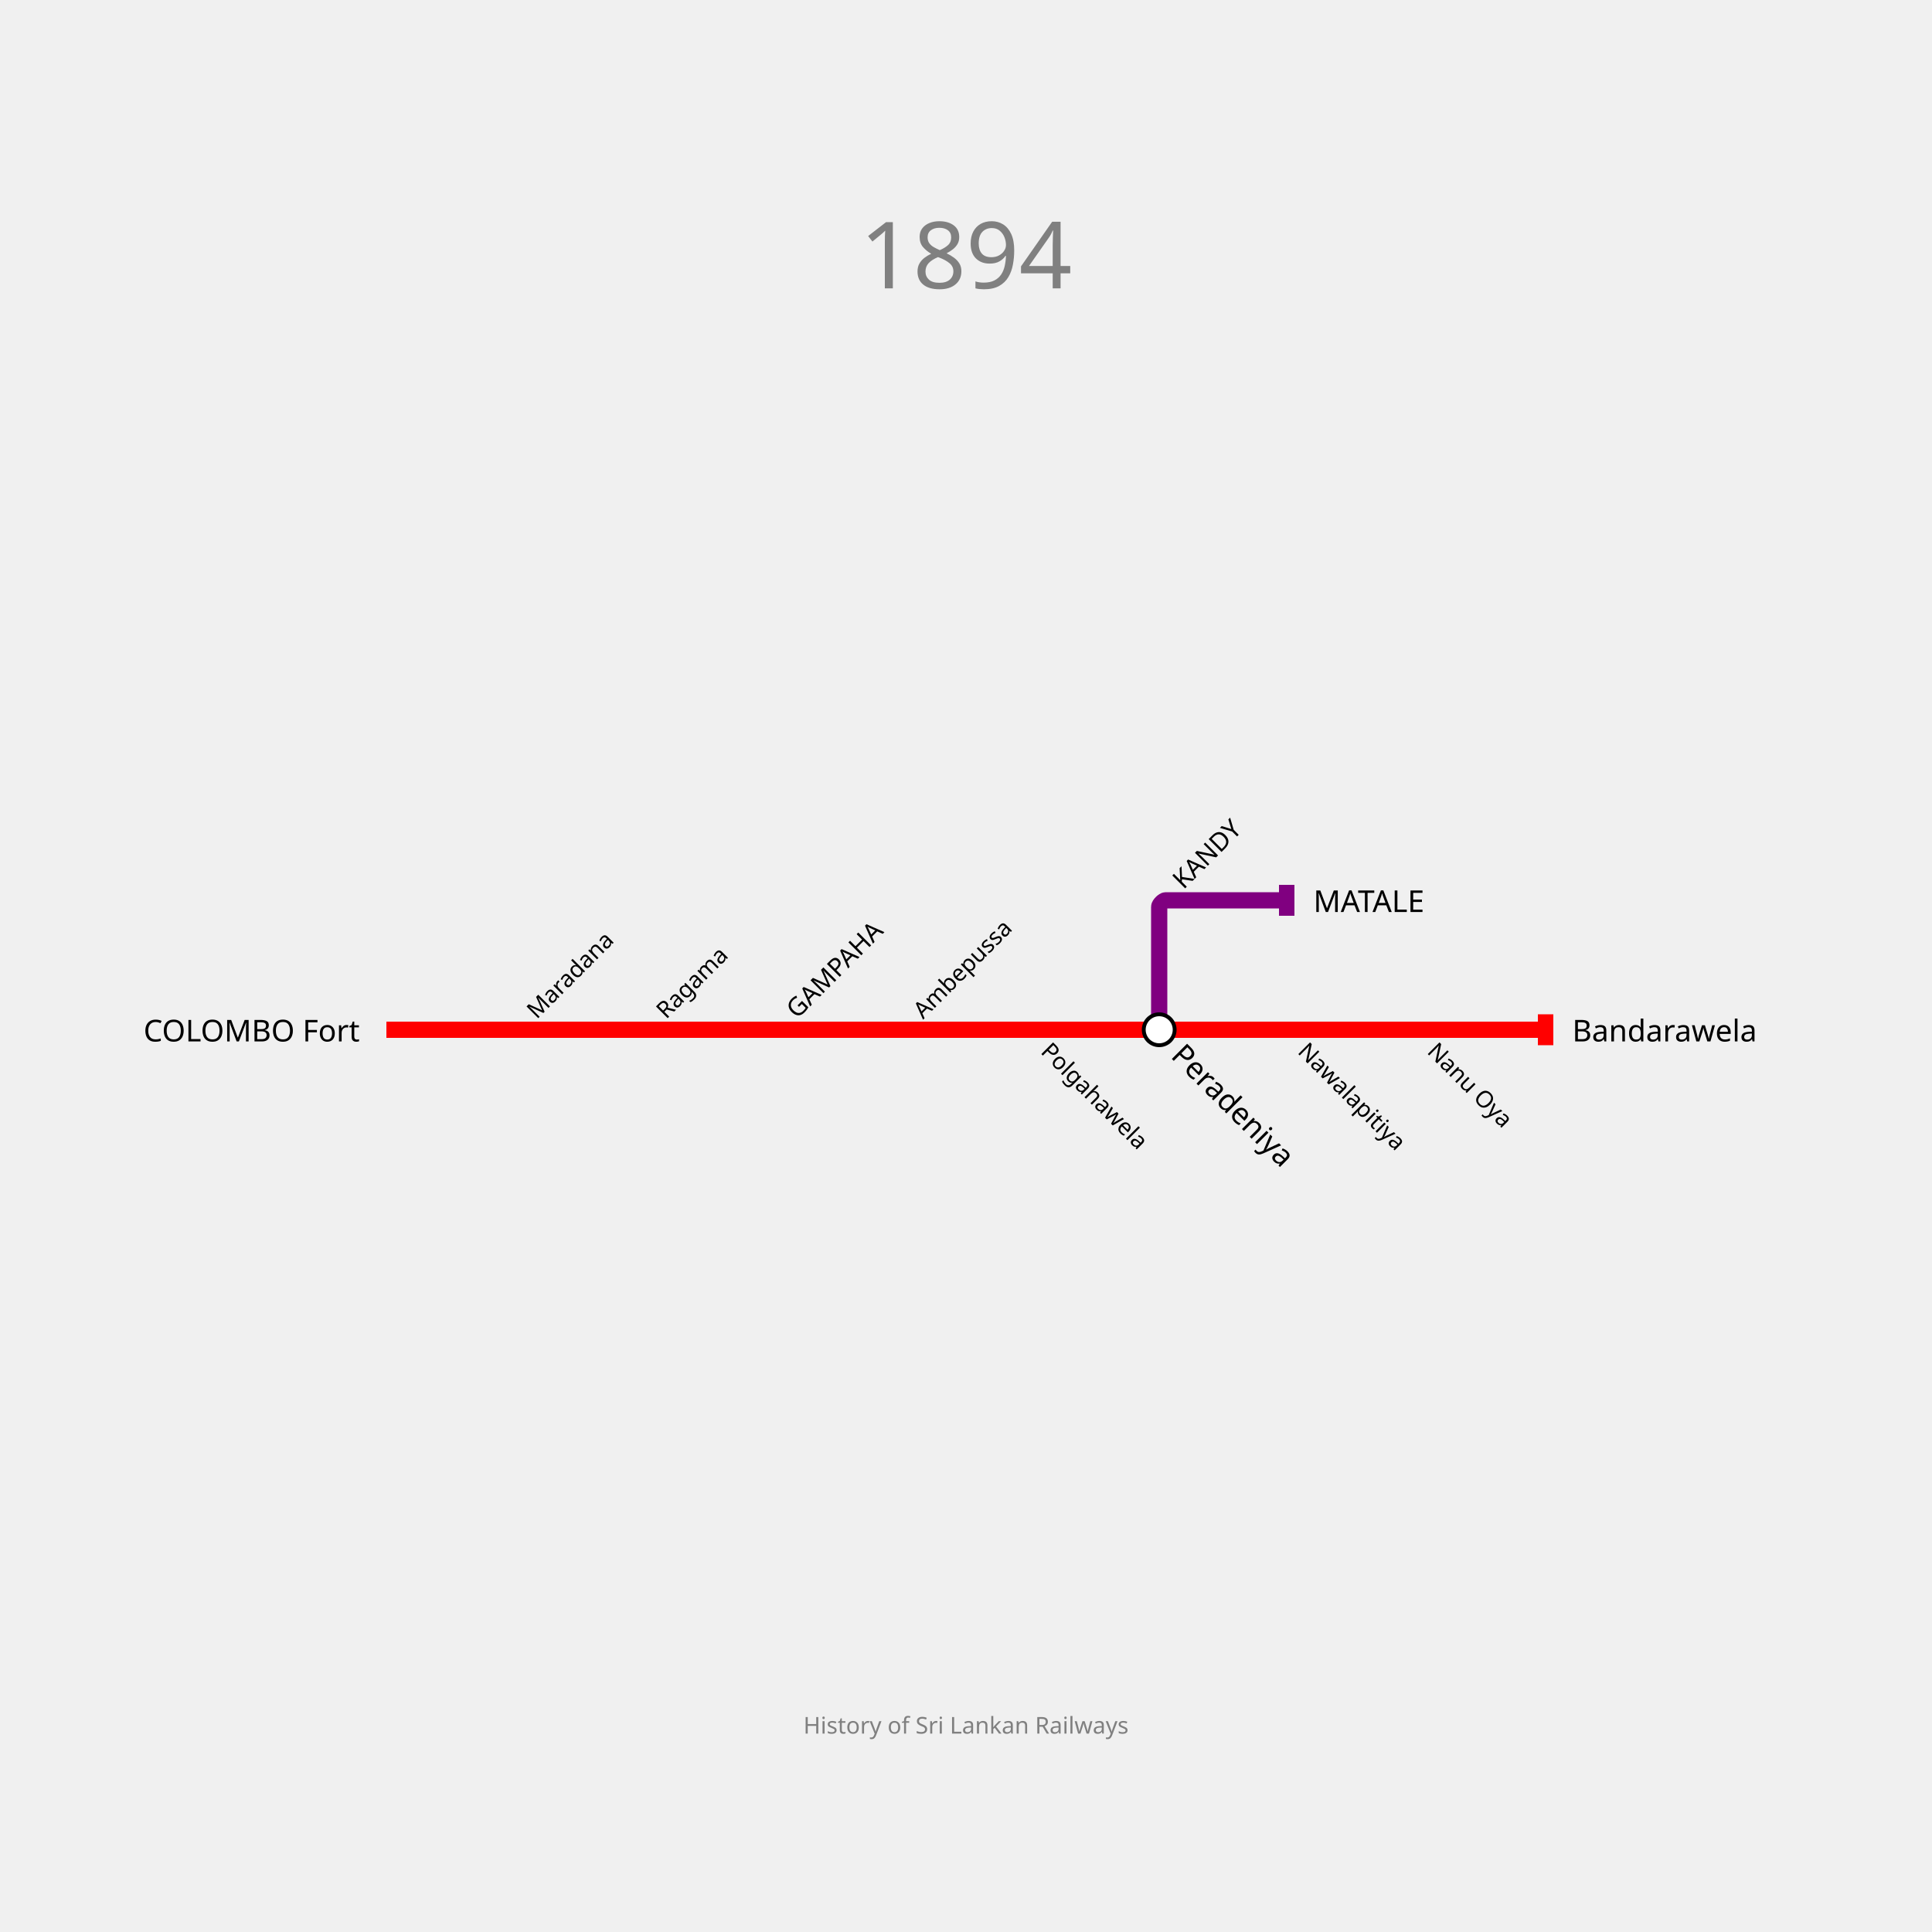
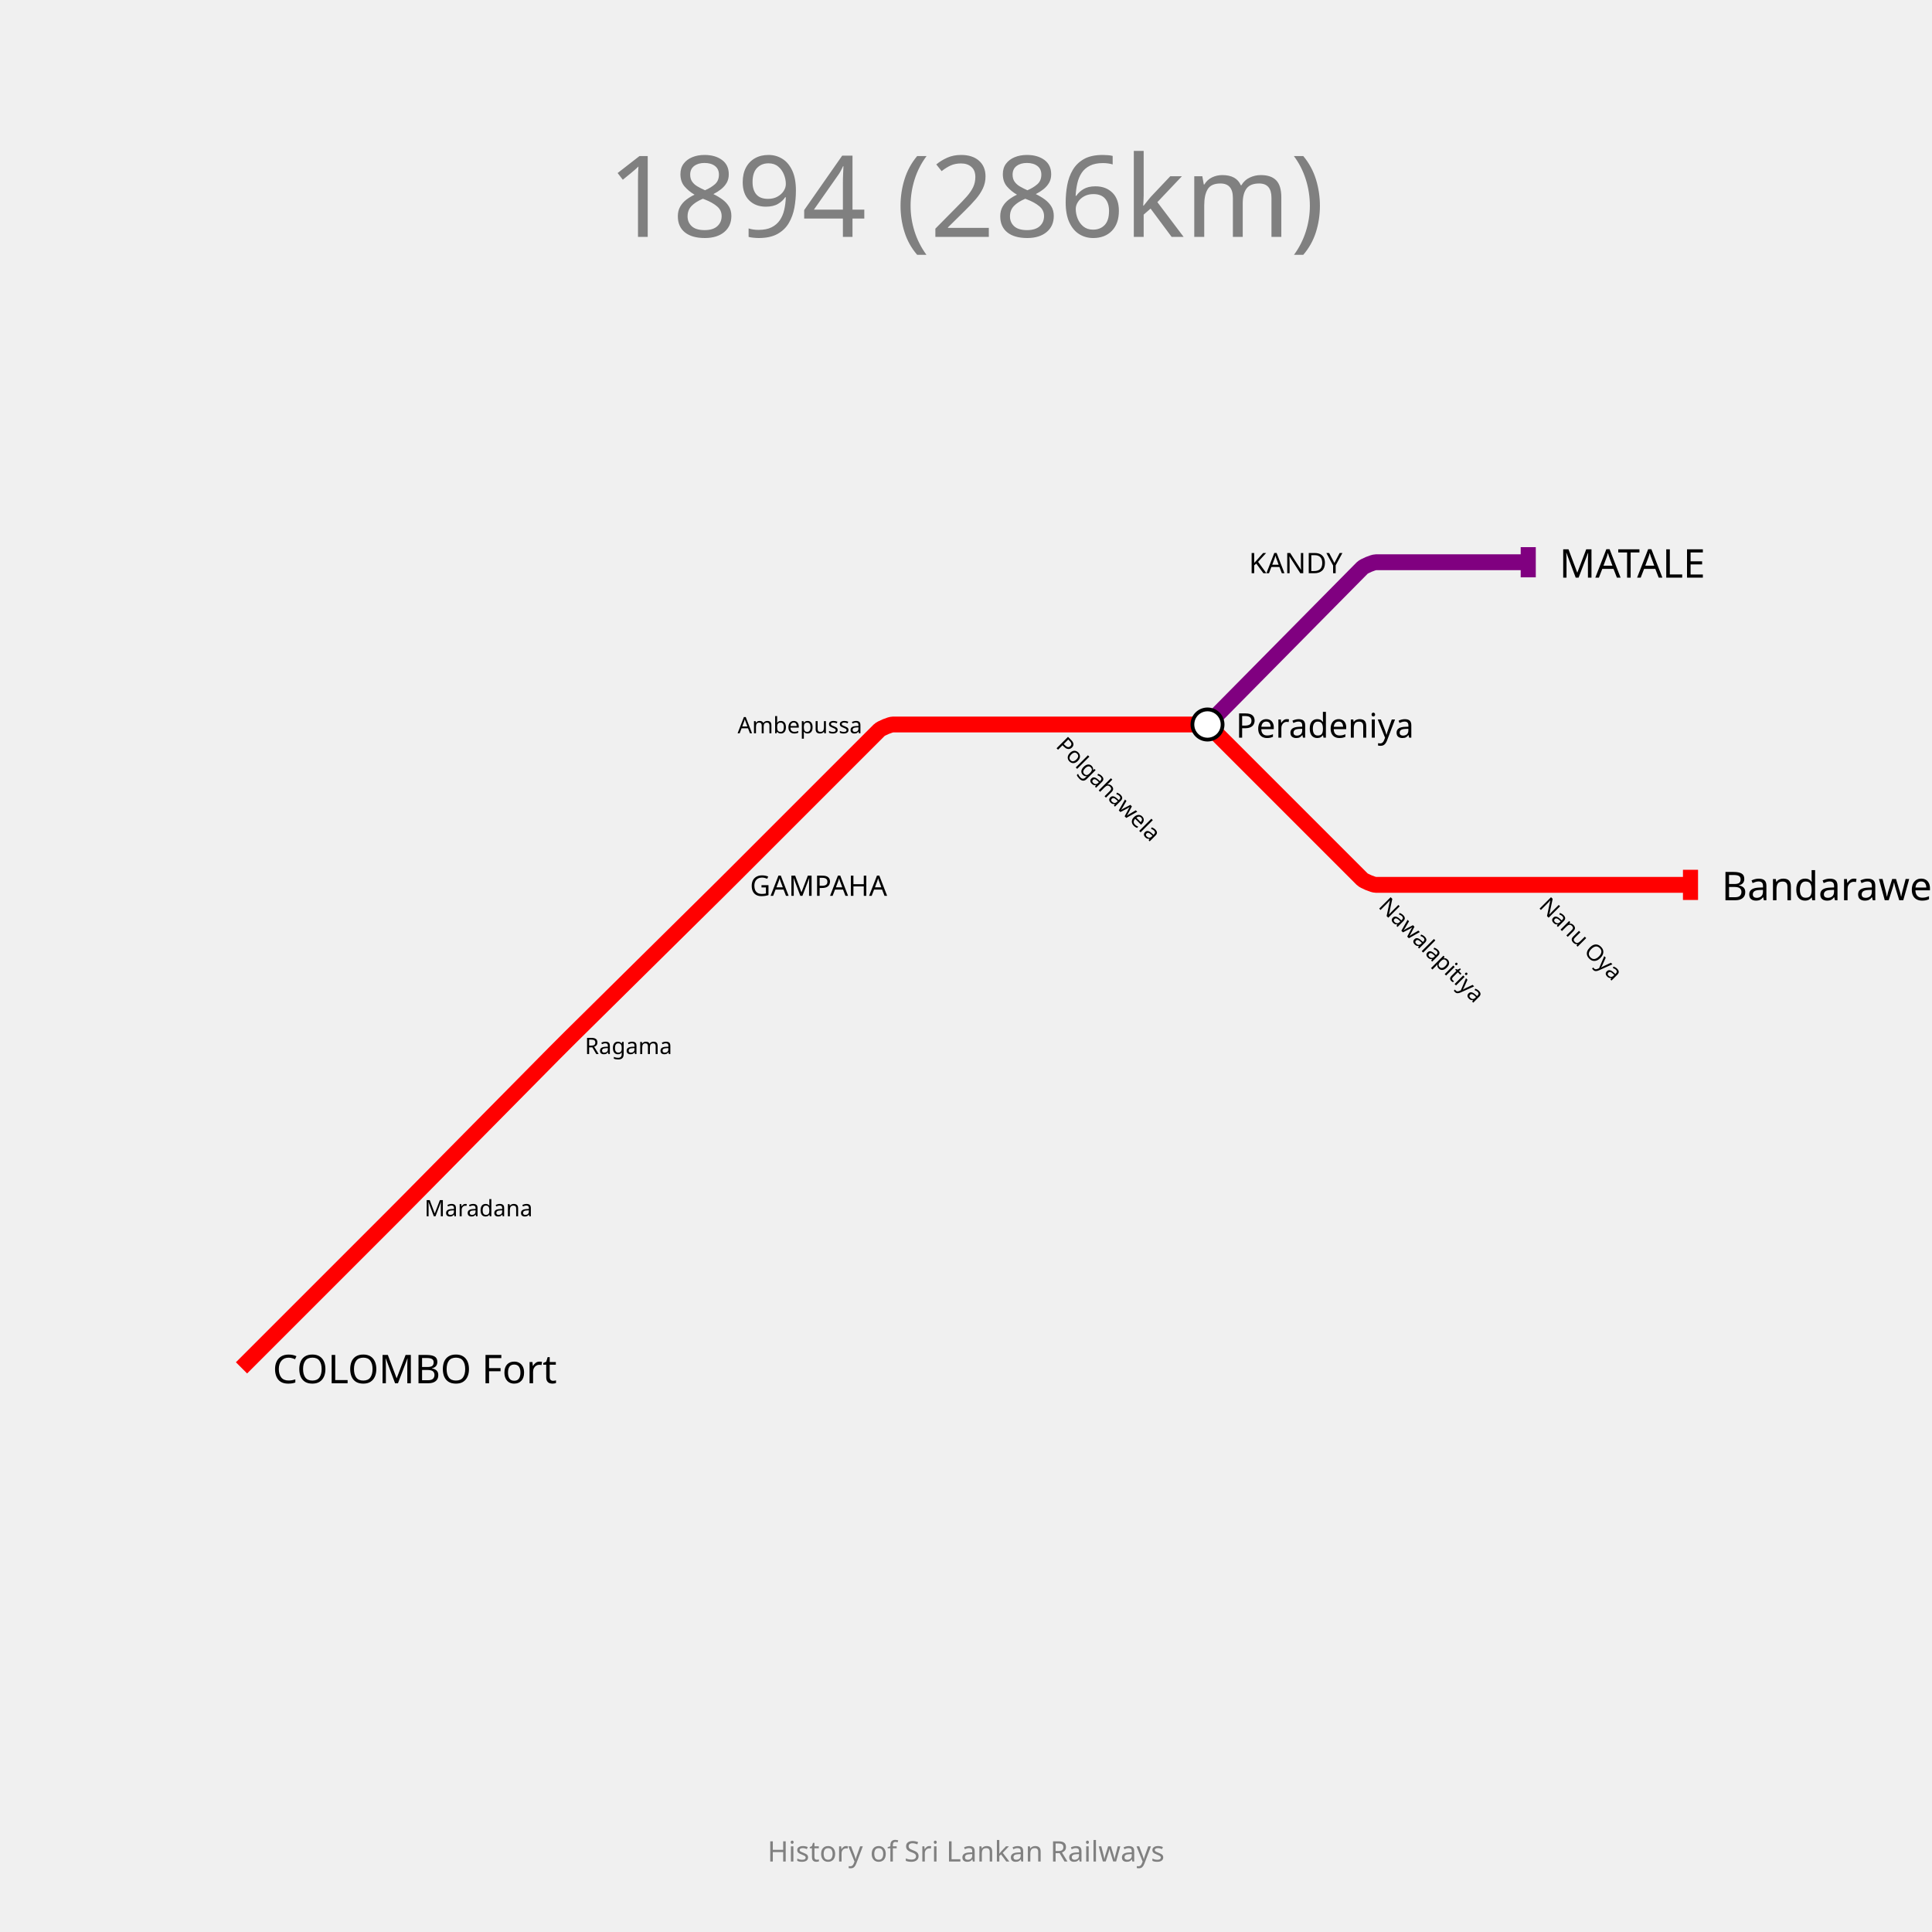
- <svg xmlns="http://www.w3.org/2000/svg" width="1000" height="1000" padding="200">
-   <text fill="gray" stroke="none" font-size="48" font-family="GIL_____" x="500.0" y="112.0" text-anchor="middle" dominant-baseline="hanging">1894</text>
-   <text fill="gray" stroke="none" font-size="12" font-family="GIL_____" x="500.0" y="888.0" text-anchor="middle" dominant-baseline="text-top">History of Sri Lankan Railways</text>
+ <svg xmlns="http://www.w3.org/2000/svg" width="1024" height="1024" padding="128">
+   <text fill="gray" stroke="none" font-size="60" font-family="GIL_____" x="512.0" y="79.0" text-anchor="middle" dominant-baseline="hanging">1894 (286km)</text>
+   <text fill="gray" stroke="none" font-size="15" font-family="GIL_____" x="512.0" y="975.0" text-anchor="middle" dominant-baseline="text-top">History of Sri Lankan Railways</text>
  <g>
-     <path fill="none" stroke-width="8.4" stroke-opacity="1" d="M 200.0,533.0 L 266.0,533.0 L 333.0,533.0 L 400.0,533.0 L 466.0,533.0 L 533.0,533.0 L 600.0,533.0 L 666.0,533.0 L 733.0,533.0 L 800.0,533.0" stroke="red" />
-     <rect stroke="none" fill-opacity="1" x="796" y="525" width="8" height="16" fill="red" />
+     <path fill="none" stroke-width="8.4" stroke-opacity="1" d="M 128.0,725.0 L 208.75,644.25 C 210.167,642.833 215.817,637.15 217.225,635.725 L 293.961,558.086 C 295.308,556.724 300.724,551.308 302.086,549.961 L 379.904,473.048 C 381.27,471.699 386.715,466.285 388.072,464.928 L 465.995,387.005 C 466.997,386.003 471.833,384.0 473.25,384.0 L 554.0,384.0 L 635.7,384.0 C 637.133,384.0 642.027,386.027 643.041,387.041 L 721.995,465.995 C 722.997,466.997 727.833,469.0 729.25,469.0 L 810.0,469.0 L 896.0,469.0" stroke="red" />
+     <rect stroke="none" fill-opacity="1" x="892" y="461" width="8" height="16" fill="red" />
  </g>
  <g>
-     <path fill="none" stroke-width="8.4" stroke-opacity="1" d="M 600.0,533.0 L 600.0,469.3 C 600.0,468.2 602.2,466.0 603.3,466.0 L 666.0,466.0" stroke="purple" />
-     <rect stroke="none" fill-opacity="1" x="662" y="458" width="8" height="16" fill="purple" />
+     <path fill="none" stroke-width="8.4" stroke-opacity="1" d="M 640.0,384.0 L 722.012,301.023 C 723.008,300.015 727.833,298.0 729.25,298.0 L 810.0,298.0" stroke="purple" />
+     <rect stroke="none" fill-opacity="1" x="806" y="290" width="8" height="16" fill="purple" />
  </g>
  <g>
-     <text fill="black" stroke="none" font-size="15.6" font-family="GIL_____" font-weight="100" text-anchor="end" dominant-baseline="central" x="186.2" y="533" transform="translate(200,533) rotate(0) translate(-200,-533)">COLOMBO Fort</text>
+     <text fill="black" stroke="none" font-size="21.0" font-family="GIL_____" font-weight="100" text-anchor="start" dominant-baseline="central" x="144.5" y="725" transform="translate(128,725) rotate(0) translate(-128,-725)">COLOMBO Fort</text>
  </g>
  <g>
-     <circle r="8" fill="white" stroke="black" stroke-width="2.0" cx="600" cy="533" />
-     <text fill="black" stroke="none" font-size="15.6" font-family="GIL_____" font-weight="100" text-anchor="start" dominant-baseline="central" x="613.8" y="533" transform="translate(600,533) rotate(-315) translate(-600,-533)">Peradeniya</text>
+     <text fill="black" stroke="none" font-size="21.0" font-family="GIL_____" font-weight="100" text-anchor="start" dominant-baseline="central" x="912.5" y="469" transform="translate(896,469) rotate(0) translate(-896,-469)">Bandarawela</text>
  </g>
  <g>
-     <text fill="black" stroke="none" font-size="15.6" font-family="GIL_____" font-weight="100" text-anchor="start" dominant-baseline="central" x="813.8" y="533" transform="translate(800,533) rotate(0) translate(-800,-533)">Bandarawela</text>
+     <text fill="black" stroke="none" font-size="21.0" font-family="GIL_____" font-weight="100" text-anchor="start" dominant-baseline="central" x="826.5" y="298" transform="translate(810,298) rotate(0) translate(-810,-298)">MATALE</text>
  </g>
  <g>
-     <text fill="black" stroke="none" font-size="15.6" font-family="GIL_____" font-weight="100" text-anchor="start" dominant-baseline="central" x="679.8" y="466" transform="translate(666,466) rotate(0) translate(-666,-466)">MATALE</text>
+     <circle r="8" fill="white" stroke="black" stroke-width="2.0" cx="640" cy="384" />
+     <text fill="black" stroke="none" font-size="18.0" font-family="GIL_____" font-weight="100" text-anchor="start" dominant-baseline="central" x="655.0" y="384" transform="translate(640,384) rotate(0) translate(-640,-384)">Peradeniya</text>
  </g>
  <g>
-     <text fill="black" stroke="none" font-size="13.2" font-family="GIL_____" font-weight="100" text-anchor="start" dominant-baseline="central" x="412.6" y="533" transform="translate(400,533) rotate(-45) translate(-400,-533)">GAMPAHA</text>
+     <text fill="black" stroke="none" font-size="15.0" font-family="GIL_____" font-weight="100" text-anchor="start" dominant-baseline="central" x="397.5" y="469" transform="translate(384,469) rotate(0) translate(-384,-469)">GAMPAHA</text>
  </g>
  <g>
-     <text fill="black" stroke="none" font-size="13.2" font-family="GIL_____" font-weight="100" text-anchor="start" dominant-baseline="central" x="612.6" y="466" transform="translate(600,466) rotate(-45) translate(-600,-466)">KANDY</text>
+     <text fill="black" stroke="none" font-size="15.0" font-family="GIL_____" font-weight="100" text-anchor="end" dominant-baseline="central" x="711.5" y="298" transform="translate(725,298) rotate(0) translate(-725,-298)">KANDY</text>
  </g>
  <g>
-     <text fill="black" stroke="none" font-size="12" font-family="GIL_____" font-weight="100" text-anchor="start" dominant-baseline="central" x="278.0" y="533" transform="translate(266,533) rotate(-45) translate(-266,-533)">Maradana</text>
+     <text fill="black" stroke="none" font-size="12.0" font-family="GIL_____" font-weight="100" text-anchor="start" dominant-baseline="central" x="225.0" y="640" transform="translate(213,640) rotate(0) translate(-213,-640)">Maradana</text>
  </g>
  <g>
-     <text fill="black" stroke="none" font-size="12" font-family="GIL_____" font-weight="100" text-anchor="start" dominant-baseline="central" x="345.0" y="533" transform="translate(333,533) rotate(-45) translate(-333,-533)">Ragama</text>
+     <text fill="black" stroke="none" font-size="12.0" font-family="GIL_____" font-weight="100" text-anchor="start" dominant-baseline="central" x="310.0" y="554" transform="translate(298,554) rotate(0) translate(-298,-554)">Ragama</text>
  </g>
  <g>
-     <text fill="black" stroke="none" font-size="12" font-family="GIL_____" font-weight="100" text-anchor="start" dominant-baseline="central" x="478.0" y="533" transform="translate(466,533) rotate(-45) translate(-466,-533)">Ambepussa</text>
+     <text fill="black" stroke="none" font-size="12.0" font-family="GIL_____" font-weight="100" text-anchor="end" dominant-baseline="central" x="457.0" y="384" transform="translate(469,384) rotate(0) translate(-469,-384)">Ambepussa</text>
  </g>
  <g>
-     <text fill="black" stroke="none" font-size="12" font-family="GIL_____" font-weight="100" text-anchor="start" dominant-baseline="central" x="545.0" y="533" transform="translate(533,533) rotate(-315) translate(-533,-533)">Polgahawela</text>
+     <text fill="black" stroke="none" font-size="12.0" font-family="GIL_____" font-weight="100" text-anchor="start" dominant-baseline="central" x="566.0" y="384" transform="translate(554,384) rotate(-315) translate(-554,-384)">Polgahawela</text>
  </g>
  <g>
-     <text fill="black" stroke="none" font-size="12" font-family="GIL_____" font-weight="100" text-anchor="start" dominant-baseline="central" x="678.0" y="533" transform="translate(666,533) rotate(-315) translate(-666,-533)">Nawalapitiya</text>
+     <text fill="black" stroke="none" font-size="12.0" font-family="GIL_____" font-weight="100" text-anchor="start" dominant-baseline="central" x="737.0" y="469" transform="translate(725,469) rotate(-315) translate(-725,-469)">Nawalapitiya</text>
  </g>
  <g>
-     <text fill="black" stroke="none" font-size="12" font-family="GIL_____" font-weight="100" text-anchor="start" dominant-baseline="central" x="745.0" y="533" transform="translate(733,533) rotate(-315) translate(-733,-533)">Nanu Oya</text>
+     <text fill="black" stroke="none" font-size="12.0" font-family="GIL_____" font-weight="100" text-anchor="start" dominant-baseline="central" x="822.0" y="469" transform="translate(810,469) rotate(-315) translate(-810,-469)">Nanu Oya</text>
  </g>
</svg>
